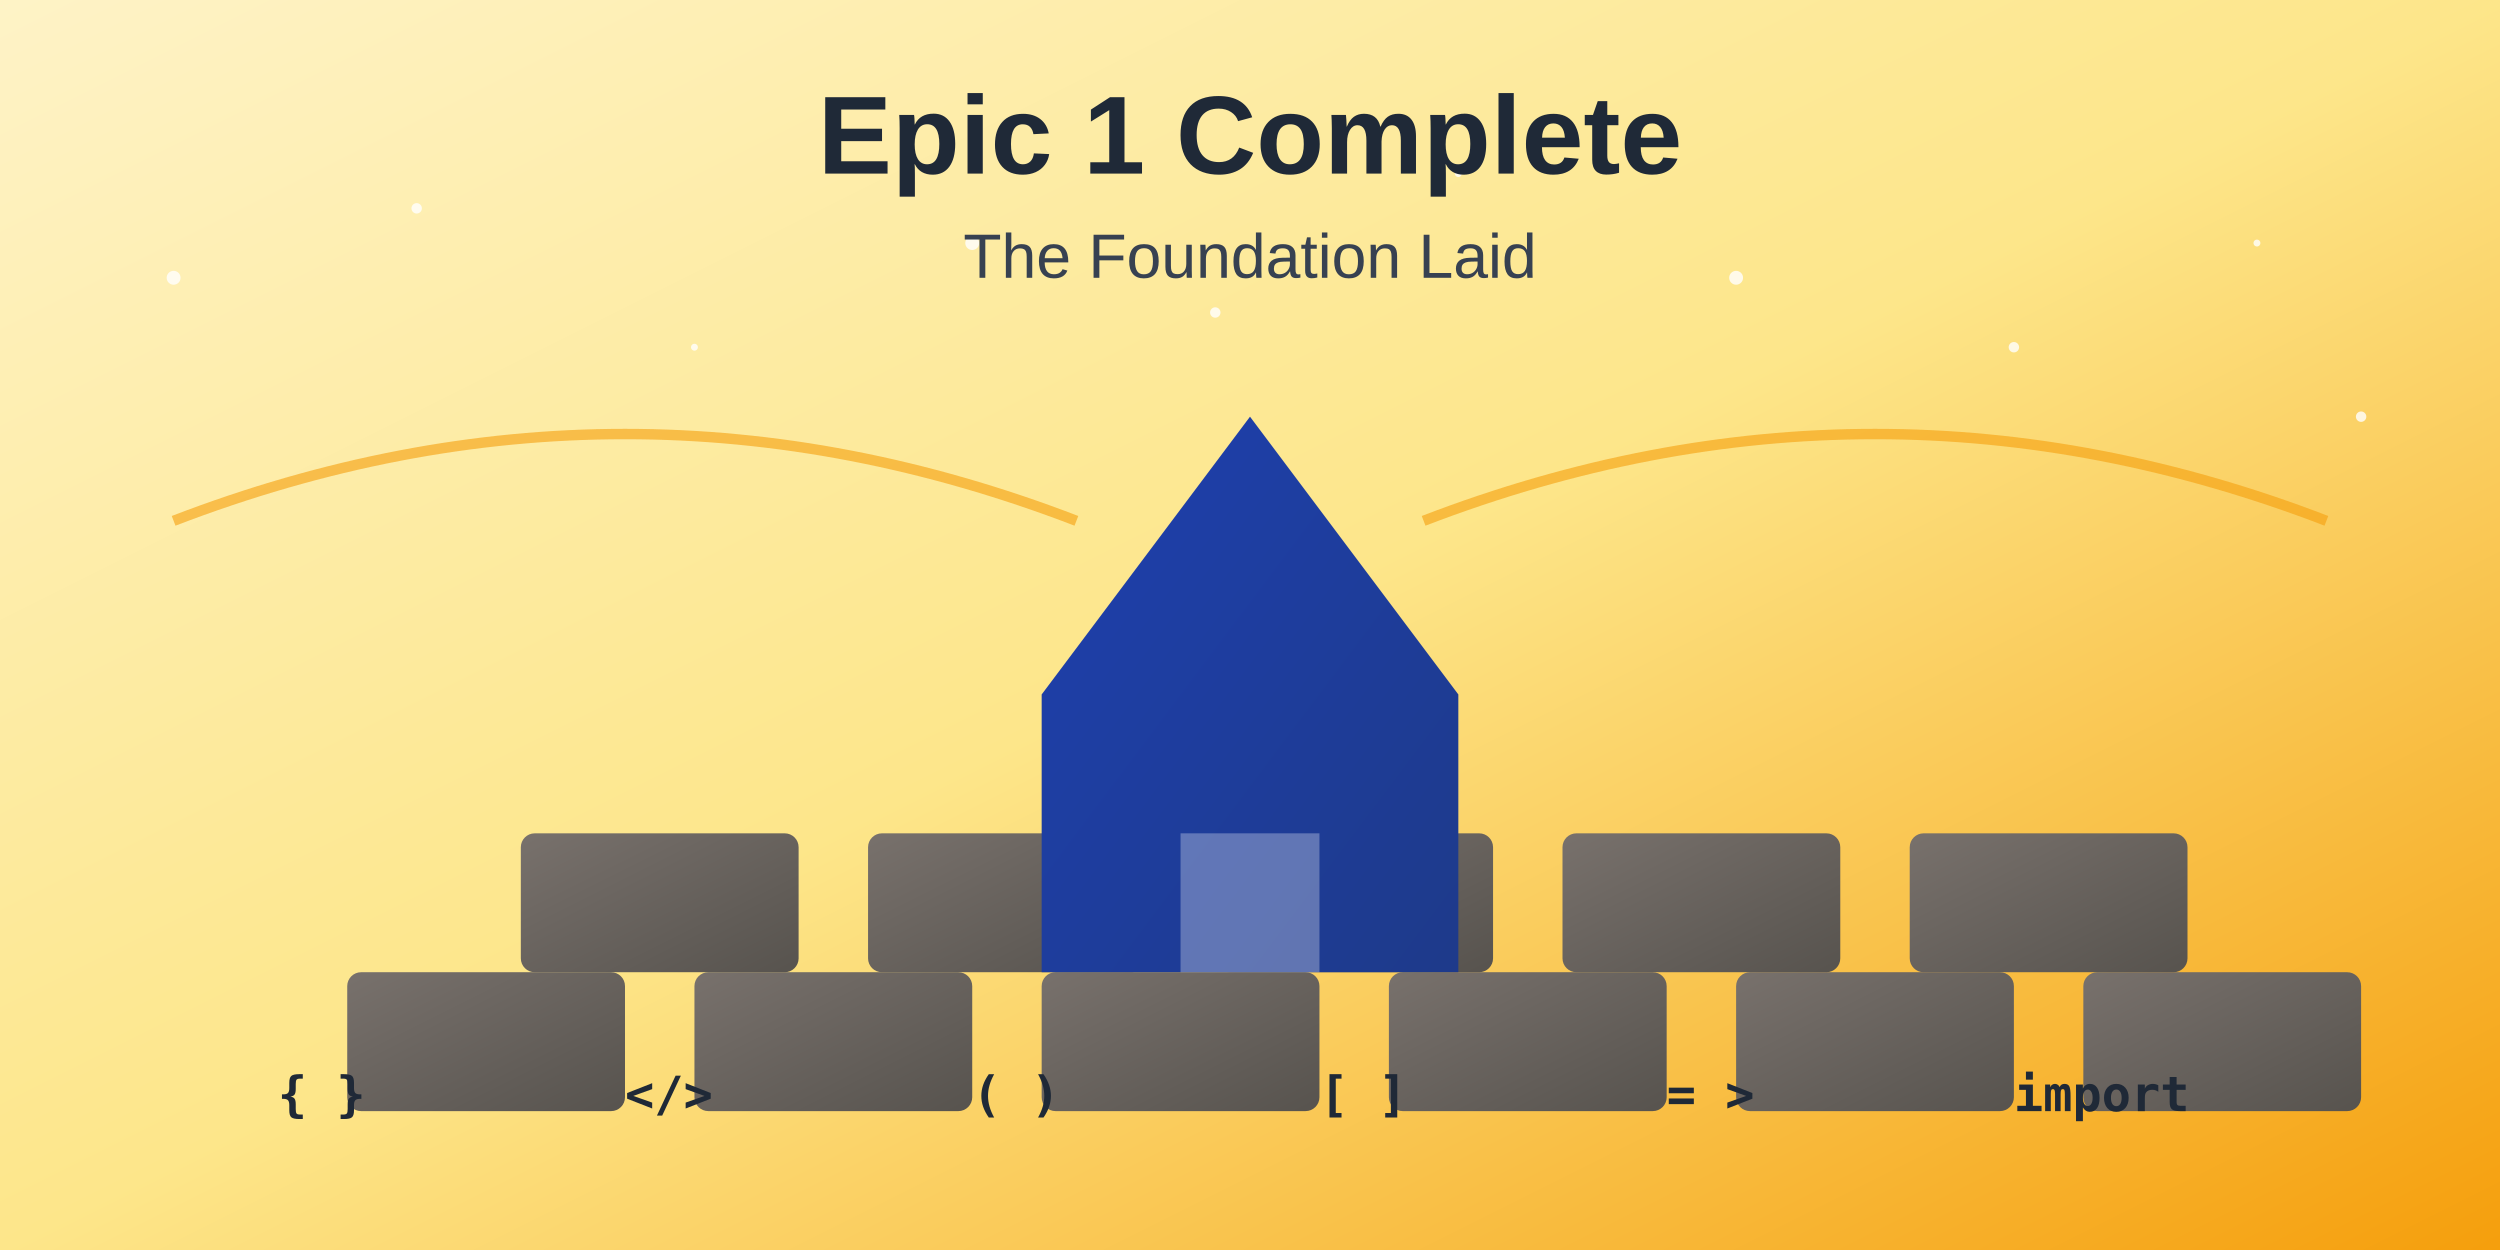
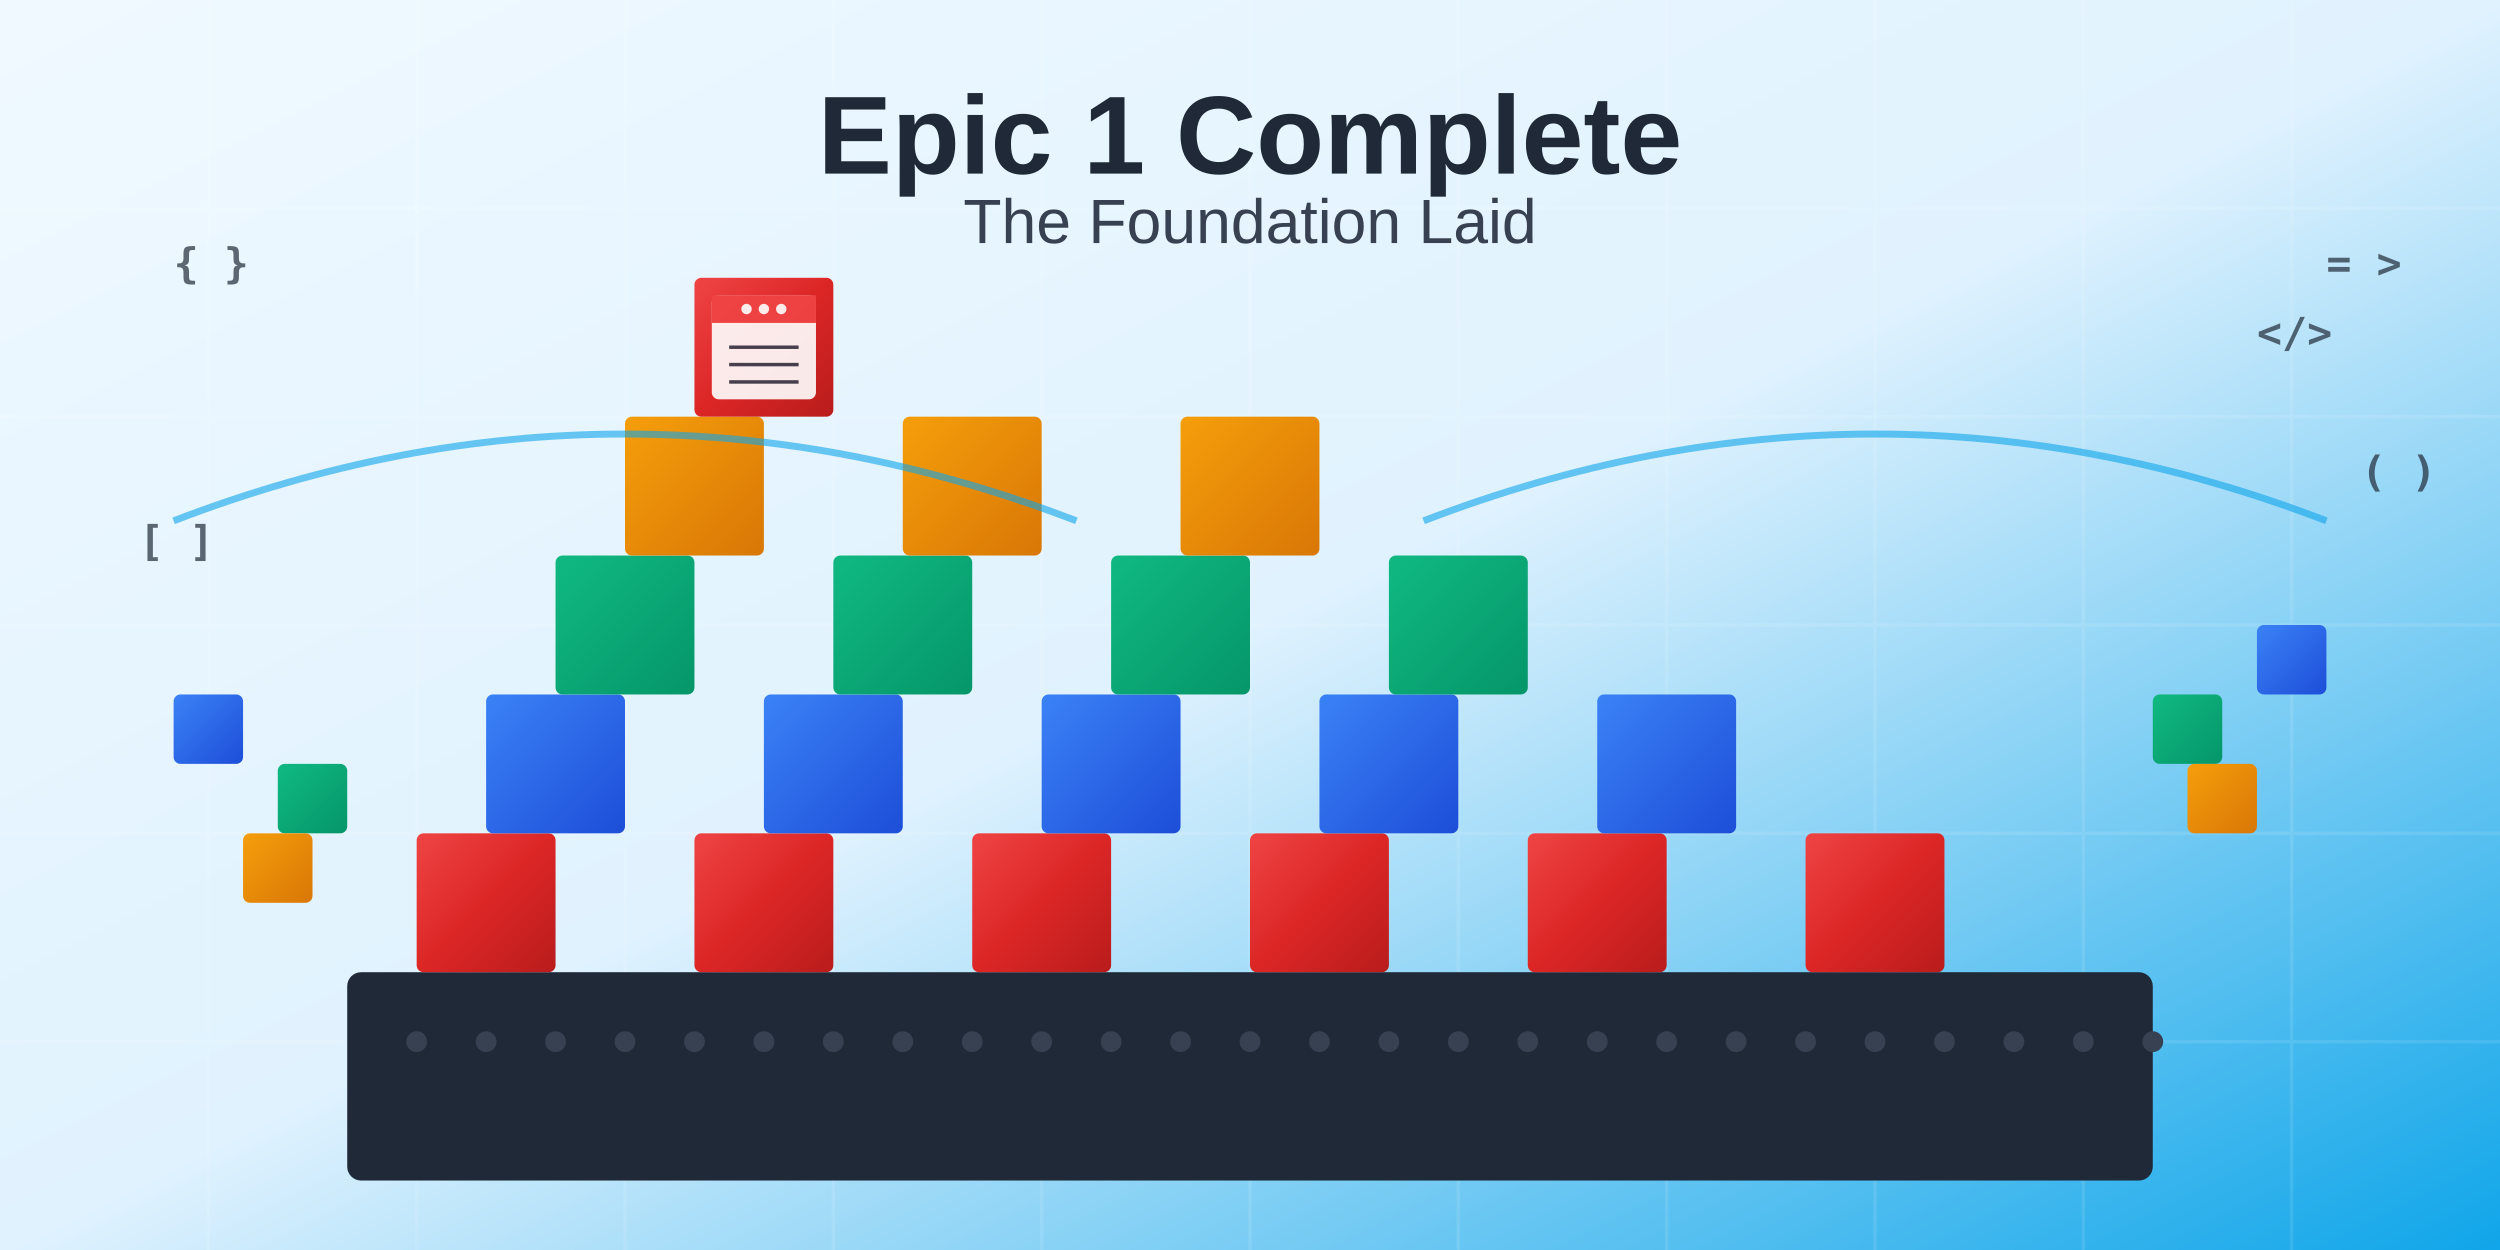
<svg xmlns="http://www.w3.org/2000/svg" width="720" height="360" viewBox="0 0 720 360">
  <defs>
    <linearGradient id="bgGradient" x1="0%" y1="0%" x2="100%" y2="100%">
-       <stop offset="0%" style="stop-color:#fef3c7;stop-opacity:1" />
-       <stop offset="50%" style="stop-color:#fde68a;stop-opacity:1" />
-       <stop offset="100%" style="stop-color:#f59e0b;stop-opacity:1" />
+       <stop offset="0%" style="stop-color:#f0f9ff;stop-opacity:1" />
+       <stop offset="50%" style="stop-color:#e0f2fe;stop-opacity:1" />
+       <stop offset="100%" style="stop-color:#0ea5e9;stop-opacity:1" />
    </linearGradient>
-     <linearGradient id="tentGradient" x1="0%" y1="0%" x2="100%" y2="100%">
-       <stop offset="0%" style="stop-color:#1e40af;stop-opacity:1" />
-       <stop offset="100%" style="stop-color:#1e3a8a;stop-opacity:1" />
+     <linearGradient id="legoGradient" x1="0%" y1="0%" x2="100%" y2="100%">
+       <stop offset="0%" style="stop-color:#ef4444;stop-opacity:1" />
+       <stop offset="50%" style="stop-color:#dc2626;stop-opacity:1" />
+       <stop offset="100%" style="stop-color:#b91c1c;stop-opacity:1" />
    </linearGradient>
-     <linearGradient id="foundationGradient" x1="0%" y1="0%" x2="100%" y2="100%">
-       <stop offset="0%" style="stop-color:#78716c;stop-opacity:1" />
-       <stop offset="100%" style="stop-color:#57534e;stop-opacity:1" />
+     <linearGradient id="legoBlue" x1="0%" y1="0%" x2="100%" y2="100%">
+       <stop offset="0%" style="stop-color:#3b82f6;stop-opacity:1" />
+       <stop offset="100%" style="stop-color:#1d4ed8;stop-opacity:1" />
+     </linearGradient>
+     <linearGradient id="legoGreen" x1="0%" y1="0%" x2="100%" y2="100%">
+       <stop offset="0%" style="stop-color:#10b981;stop-opacity:1" />
+       <stop offset="100%" style="stop-color:#059669;stop-opacity:1" />
+     </linearGradient>
+     <linearGradient id="legoYellow" x1="0%" y1="0%" x2="100%" y2="100%">
+       <stop offset="0%" style="stop-color:#f59e0b;stop-opacity:1" />
+       <stop offset="100%" style="stop-color:#d97706;stop-opacity:1" />
+     </linearGradient>
+     <linearGradient id="scheduleGradient" x1="0%" y1="0%" x2="100%" y2="100%">
+       <stop offset="0%" style="stop-color:#ffffff;stop-opacity:1" />
+       <stop offset="100%" style="stop-color:#f8fafc;stop-opacity:1" />
    </linearGradient>
  </defs>
  <rect width="720" height="360" fill="url(#bgGradient)" />
-   <g fill="#ffffff" opacity="0.8">
-     <circle cx="50" cy="80" r="2" />
-     <circle cx="120" cy="60" r="1.5" />
-     <circle cx="200" cy="100" r="1" />
-     <circle cx="280" cy="70" r="2" />
-     <circle cx="350" cy="90" r="1.5" />
-     <circle cx="420" cy="50" r="1" />
-     <circle cx="500" cy="80" r="2" />
-     <circle cx="580" cy="100" r="1.5" />
-     <circle cx="650" cy="70" r="1" />
-     <circle cx="680" cy="120" r="1.5" />
+   <g stroke="#ffffff" stroke-width="1" opacity="0.1">
+     <line x1="0" y1="60" x2="720" y2="60" />
+     <line x1="0" y1="120" x2="720" y2="120" />
+     <line x1="0" y1="180" x2="720" y2="180" />
+     <line x1="0" y1="240" x2="720" y2="240" />
+     <line x1="0" y1="300" x2="720" y2="300" />
+     <line x1="60" y1="0" x2="60" y2="360" />
+     <line x1="120" y1="0" x2="120" y2="360" />
+     <line x1="180" y1="0" x2="180" y2="360" />
+     <line x1="240" y1="0" x2="240" y2="360" />
+     <line x1="300" y1="0" x2="300" y2="360" />
+     <line x1="360" y1="0" x2="360" y2="360" />
+     <line x1="420" y1="0" x2="420" y2="360" />
+     <line x1="480" y1="0" x2="480" y2="360" />
+     <line x1="540" y1="0" x2="540" y2="360" />
+     <line x1="600" y1="0" x2="600" y2="360" />
+     <line x1="660" y1="0" x2="660" y2="360" />
  </g>
-   <g fill="url(#foundationGradient)">
-     <rect x="100" y="280" width="80" height="40" rx="4" />
-     <rect x="200" y="280" width="80" height="40" rx="4" />
-     <rect x="300" y="280" width="80" height="40" rx="4" />
-     <rect x="400" y="280" width="80" height="40" rx="4" />
-     <rect x="500" y="280" width="80" height="40" rx="4" />
-     <rect x="600" y="280" width="80" height="40" rx="4" />
-     <rect x="150" y="240" width="80" height="40" rx="4" />
-     <rect x="250" y="240" width="80" height="40" rx="4" />
-     <rect x="350" y="240" width="80" height="40" rx="4" />
-     <rect x="450" y="240" width="80" height="40" rx="4" />
-     <rect x="550" y="240" width="80" height="40" rx="4" />
+   <rect x="100" y="280" width="520" height="60" fill="#1f2937" rx="4" />
+   <g fill="#374151">
+     <circle cx="120" cy="300" r="3" />
+     <circle cx="140" cy="300" r="3" />
+     <circle cx="160" cy="300" r="3" />
+     <circle cx="180" cy="300" r="3" />
+     <circle cx="200" cy="300" r="3" />
+     <circle cx="220" cy="300" r="3" />
+     <circle cx="240" cy="300" r="3" />
+     <circle cx="260" cy="300" r="3" />
+     <circle cx="280" cy="300" r="3" />
+     <circle cx="300" cy="300" r="3" />
+     <circle cx="320" cy="300" r="3" />
+     <circle cx="340" cy="300" r="3" />
+     <circle cx="360" cy="300" r="3" />
+     <circle cx="380" cy="300" r="3" />
+     <circle cx="400" cy="300" r="3" />
+     <circle cx="420" cy="300" r="3" />
+     <circle cx="440" cy="300" r="3" />
+     <circle cx="460" cy="300" r="3" />
+     <circle cx="480" cy="300" r="3" />
+     <circle cx="500" cy="300" r="3" />
+     <circle cx="520" cy="300" r="3" />
+     <circle cx="540" cy="300" r="3" />
+     <circle cx="560" cy="300" r="3" />
+     <circle cx="580" cy="300" r="3" />
+     <circle cx="600" cy="300" r="3" />
+     <circle cx="620" cy="300" r="3" />
  </g>
-   <g fill="url(#tentGradient)">
-     <path d="M 300 200 L 360 120 L 420 200 L 420 280 L 300 280 Z" />
-     <rect x="340" y="240" width="40" height="40" fill="#ffffff" opacity="0.3" />
+   <g fill="url(#legoGradient)">
+     <rect x="120" y="240" width="40" height="40" rx="2" />
+     <rect x="200" y="240" width="40" height="40" rx="2" />
+     <rect x="280" y="240" width="40" height="40" rx="2" />
+     <rect x="360" y="240" width="40" height="40" rx="2" />
+     <rect x="440" y="240" width="40" height="40" rx="2" />
+     <rect x="520" y="240" width="40" height="40" rx="2" />
  </g>
-   <g fill="#1f2937" font-family="monospace" font-size="14" font-weight="bold">
-     <text x="80" y="320">{ }</text>
-     <text x="180" y="320">&lt;/&gt;</text>
-     <text x="280" y="320">( )</text>
-     <text x="380" y="320">[ ]</text>
-     <text x="480" y="320">= &gt;</text>
-     <text x="580" y="320">import</text>
+   <g fill="url(#legoBlue)">
+     <rect x="140" y="200" width="40" height="40" rx="2" />
+     <rect x="220" y="200" width="40" height="40" rx="2" />
+     <rect x="300" y="200" width="40" height="40" rx="2" />
+     <rect x="380" y="200" width="40" height="40" rx="2" />
+     <rect x="460" y="200" width="40" height="40" rx="2" />
+   </g>
+   <g fill="url(#legoGreen)">
+     <rect x="160" y="160" width="40" height="40" rx="2" />
+     <rect x="240" y="160" width="40" height="40" rx="2" />
+     <rect x="320" y="160" width="40" height="40" rx="2" />
+     <rect x="400" y="160" width="40" height="40" rx="2" />
+   </g>
+   <g fill="url(#legoYellow)">
+     <rect x="180" y="120" width="40" height="40" rx="2" />
+     <rect x="260" y="120" width="40" height="40" rx="2" />
+     <rect x="340" y="120" width="40" height="40" rx="2" />
+   </g>
+   <g fill="url(#legoGradient)">
+     <rect x="200" y="80" width="40" height="40" rx="2" />
+   </g>
+   <g fill="#ffffff" opacity="0.9">
+     <rect x="205" y="85" width="30" height="30" rx="2" />
+     <rect x="205" y="85" width="30" height="8" fill="#ef4444" />
+     <circle cx="215" cy="89" r="1.5" />
+     <circle cx="220" cy="89" r="1.5" />
+     <circle cx="225" cy="89" r="1.5" />
+     <line x1="210" y1="100" x2="230" y2="100" stroke="#374151" stroke-width="1" />
+     <line x1="210" y1="105" x2="230" y2="105" stroke="#374151" stroke-width="1" />
+     <line x1="210" y1="110" x2="230" y2="110" stroke="#374151" stroke-width="1" />
+   </g>
+   <g fill="url(#legoBlue)">
+     <rect x="50" y="200" width="20" height="20" rx="2" />
+     <rect x="650" y="180" width="20" height="20" rx="2" />
+   </g>
+   <g fill="url(#legoGreen)">
+     <rect x="80" y="220" width="20" height="20" rx="2" />
+     <rect x="620" y="200" width="20" height="20" rx="2" />
+   </g>
+   <g fill="url(#legoYellow)">
+     <rect x="70" y="240" width="20" height="20" rx="2" />
+     <rect x="630" y="220" width="20" height="20" rx="2" />
+   </g>
+   <g fill="#1f2937" font-family="monospace" font-size="12" font-weight="bold" opacity="0.7">
+     <text x="50" y="80">{ }</text>
+     <text x="650" y="100">&lt;/&gt;</text>
+     <text x="680" y="140">( )</text>
+     <text x="40" y="160">[ ]</text>
+     <text x="670" y="80">= &gt;</text>
  </g>
  <text x="360" y="50" text-anchor="middle" font-family="Arial, sans-serif" font-size="32" font-weight="bold" fill="#1f2937">
    Epic 1 Complete
  </text>
-   <text x="360" y="80" text-anchor="middle" font-family="Arial, sans-serif" font-size="18" fill="#374151">
+   <text x="360" y="70" text-anchor="middle" font-family="Arial, sans-serif" font-size="18" fill="#374151">
    The Foundation Laid
  </text>
-   <g stroke="#f59e0b" stroke-width="3" fill="none" opacity="0.6">
+   <g stroke="#0ea5e9" stroke-width="2" fill="none" opacity="0.6">
    <path d="M 50 150 Q 180 100 310 150" />
    <path d="M 410 150 Q 540 100 670 150" />
  </g>
</svg>
